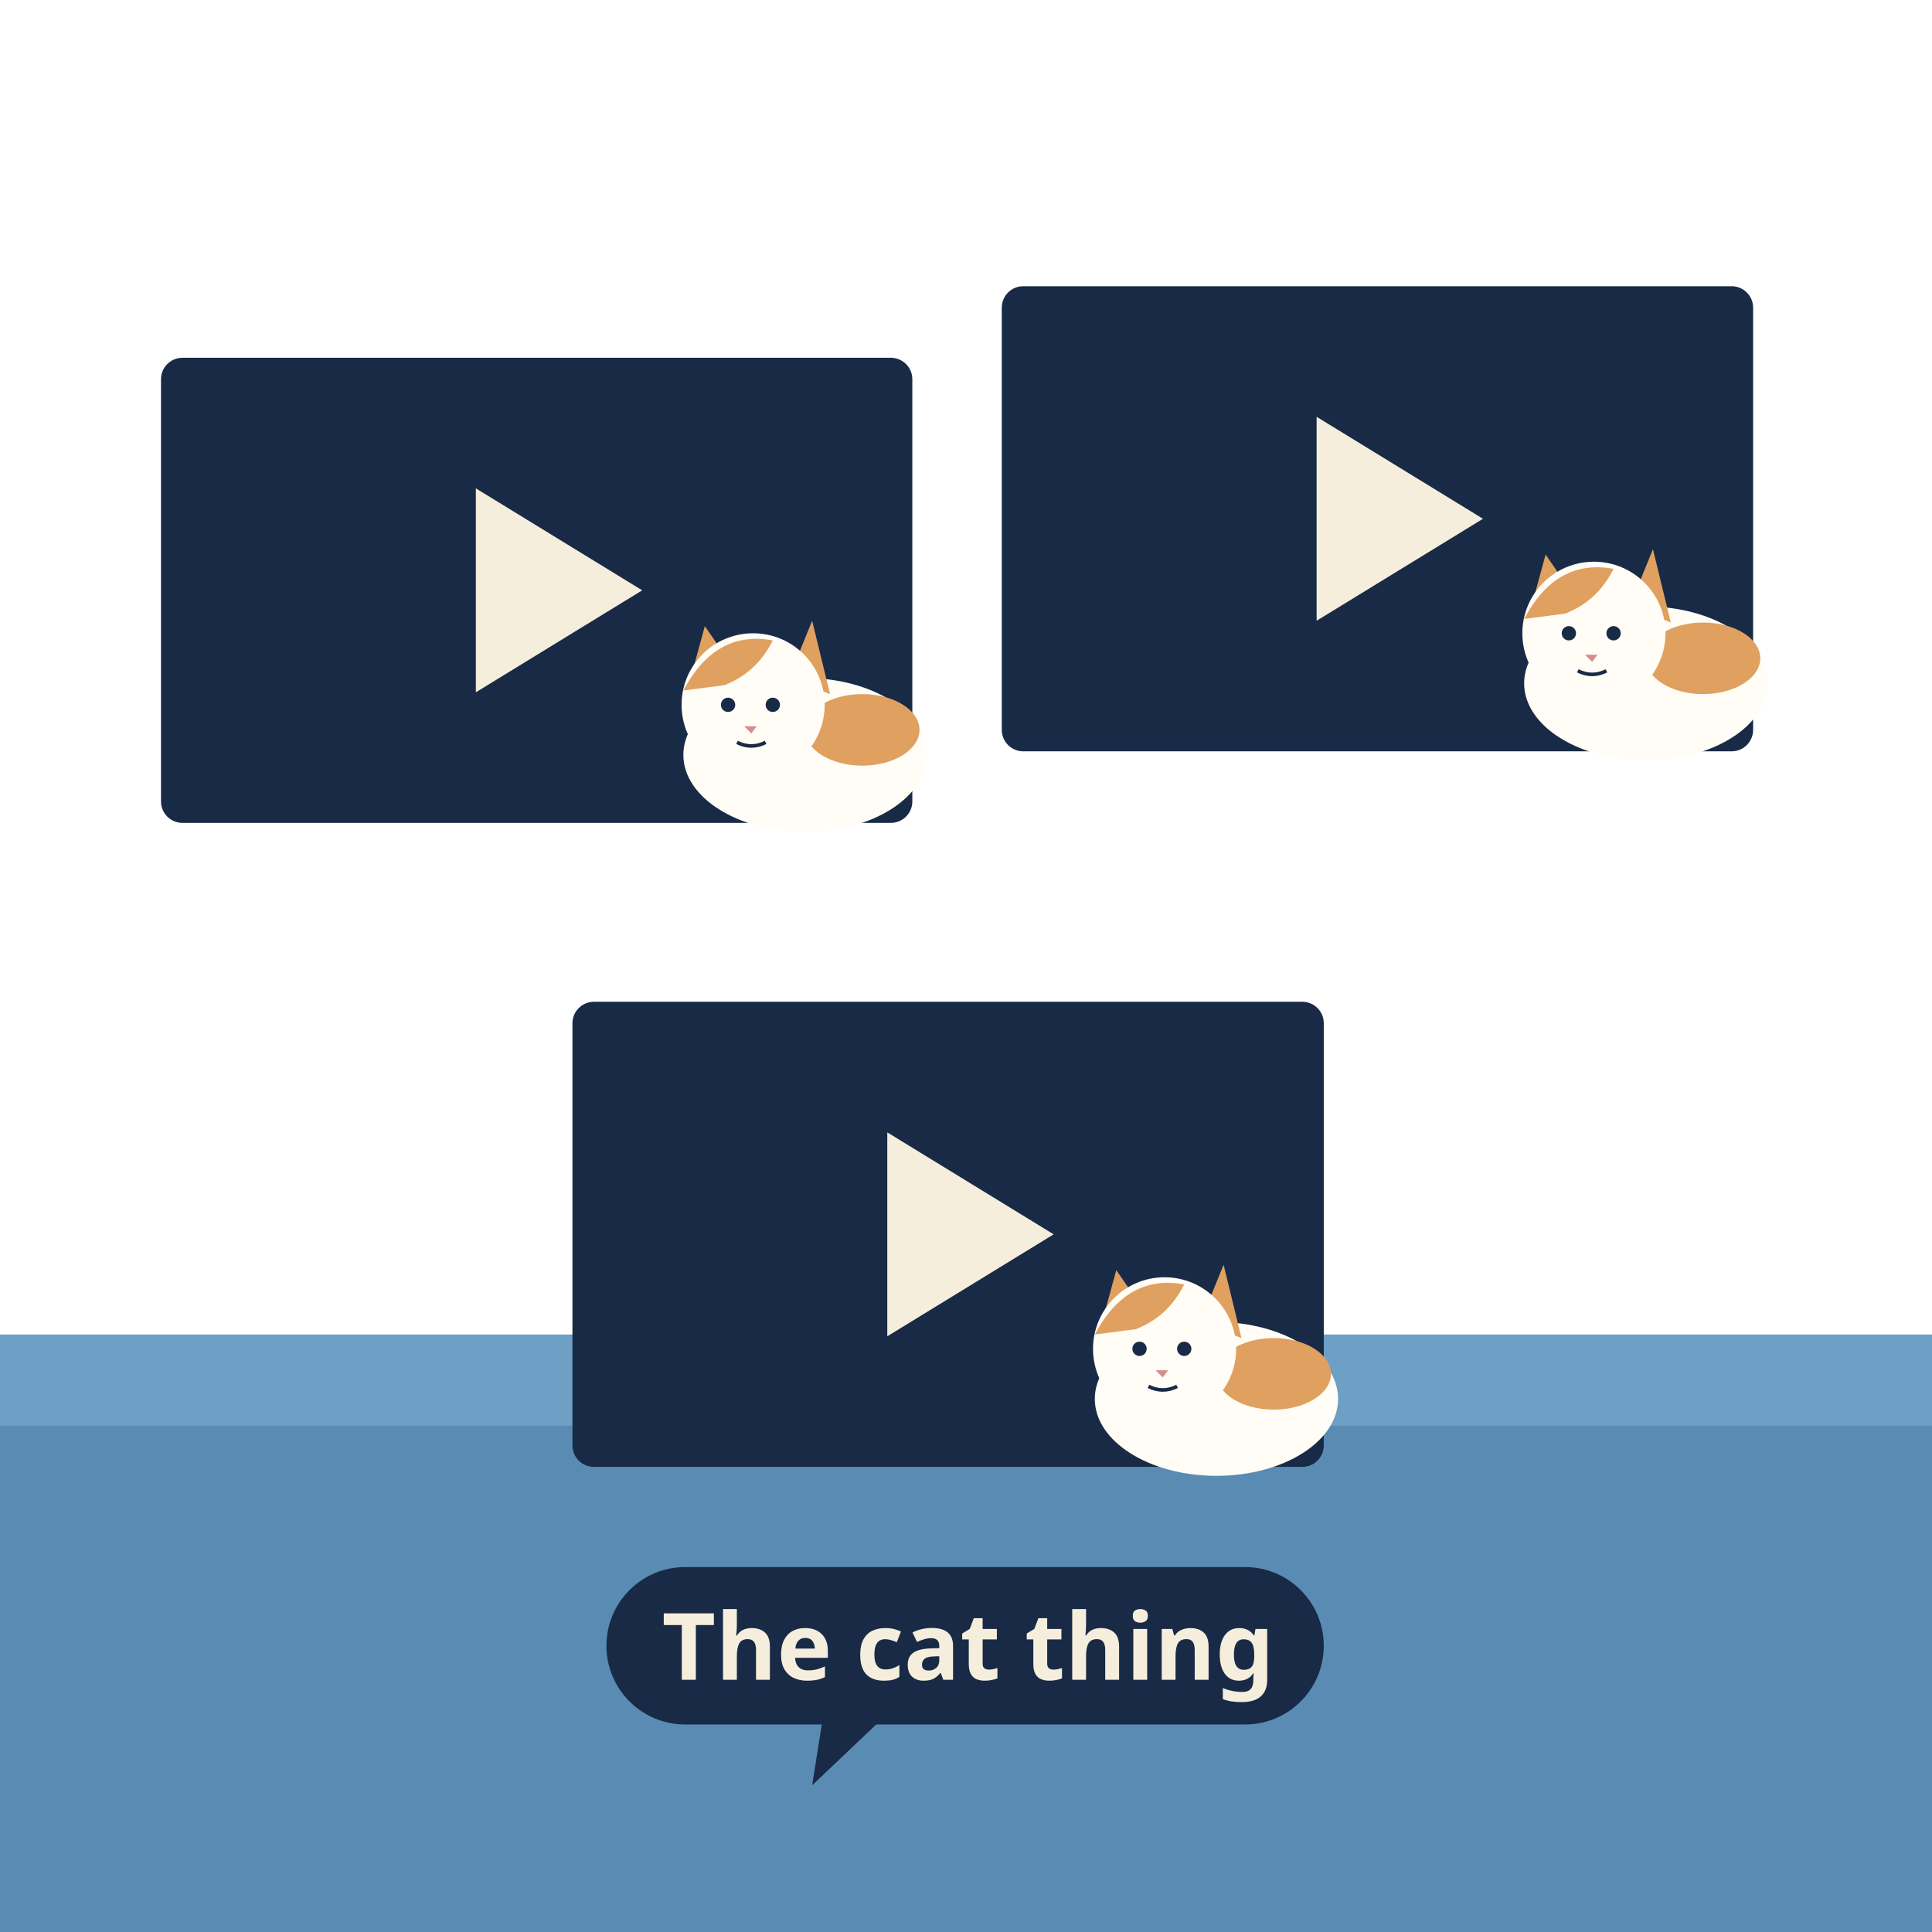
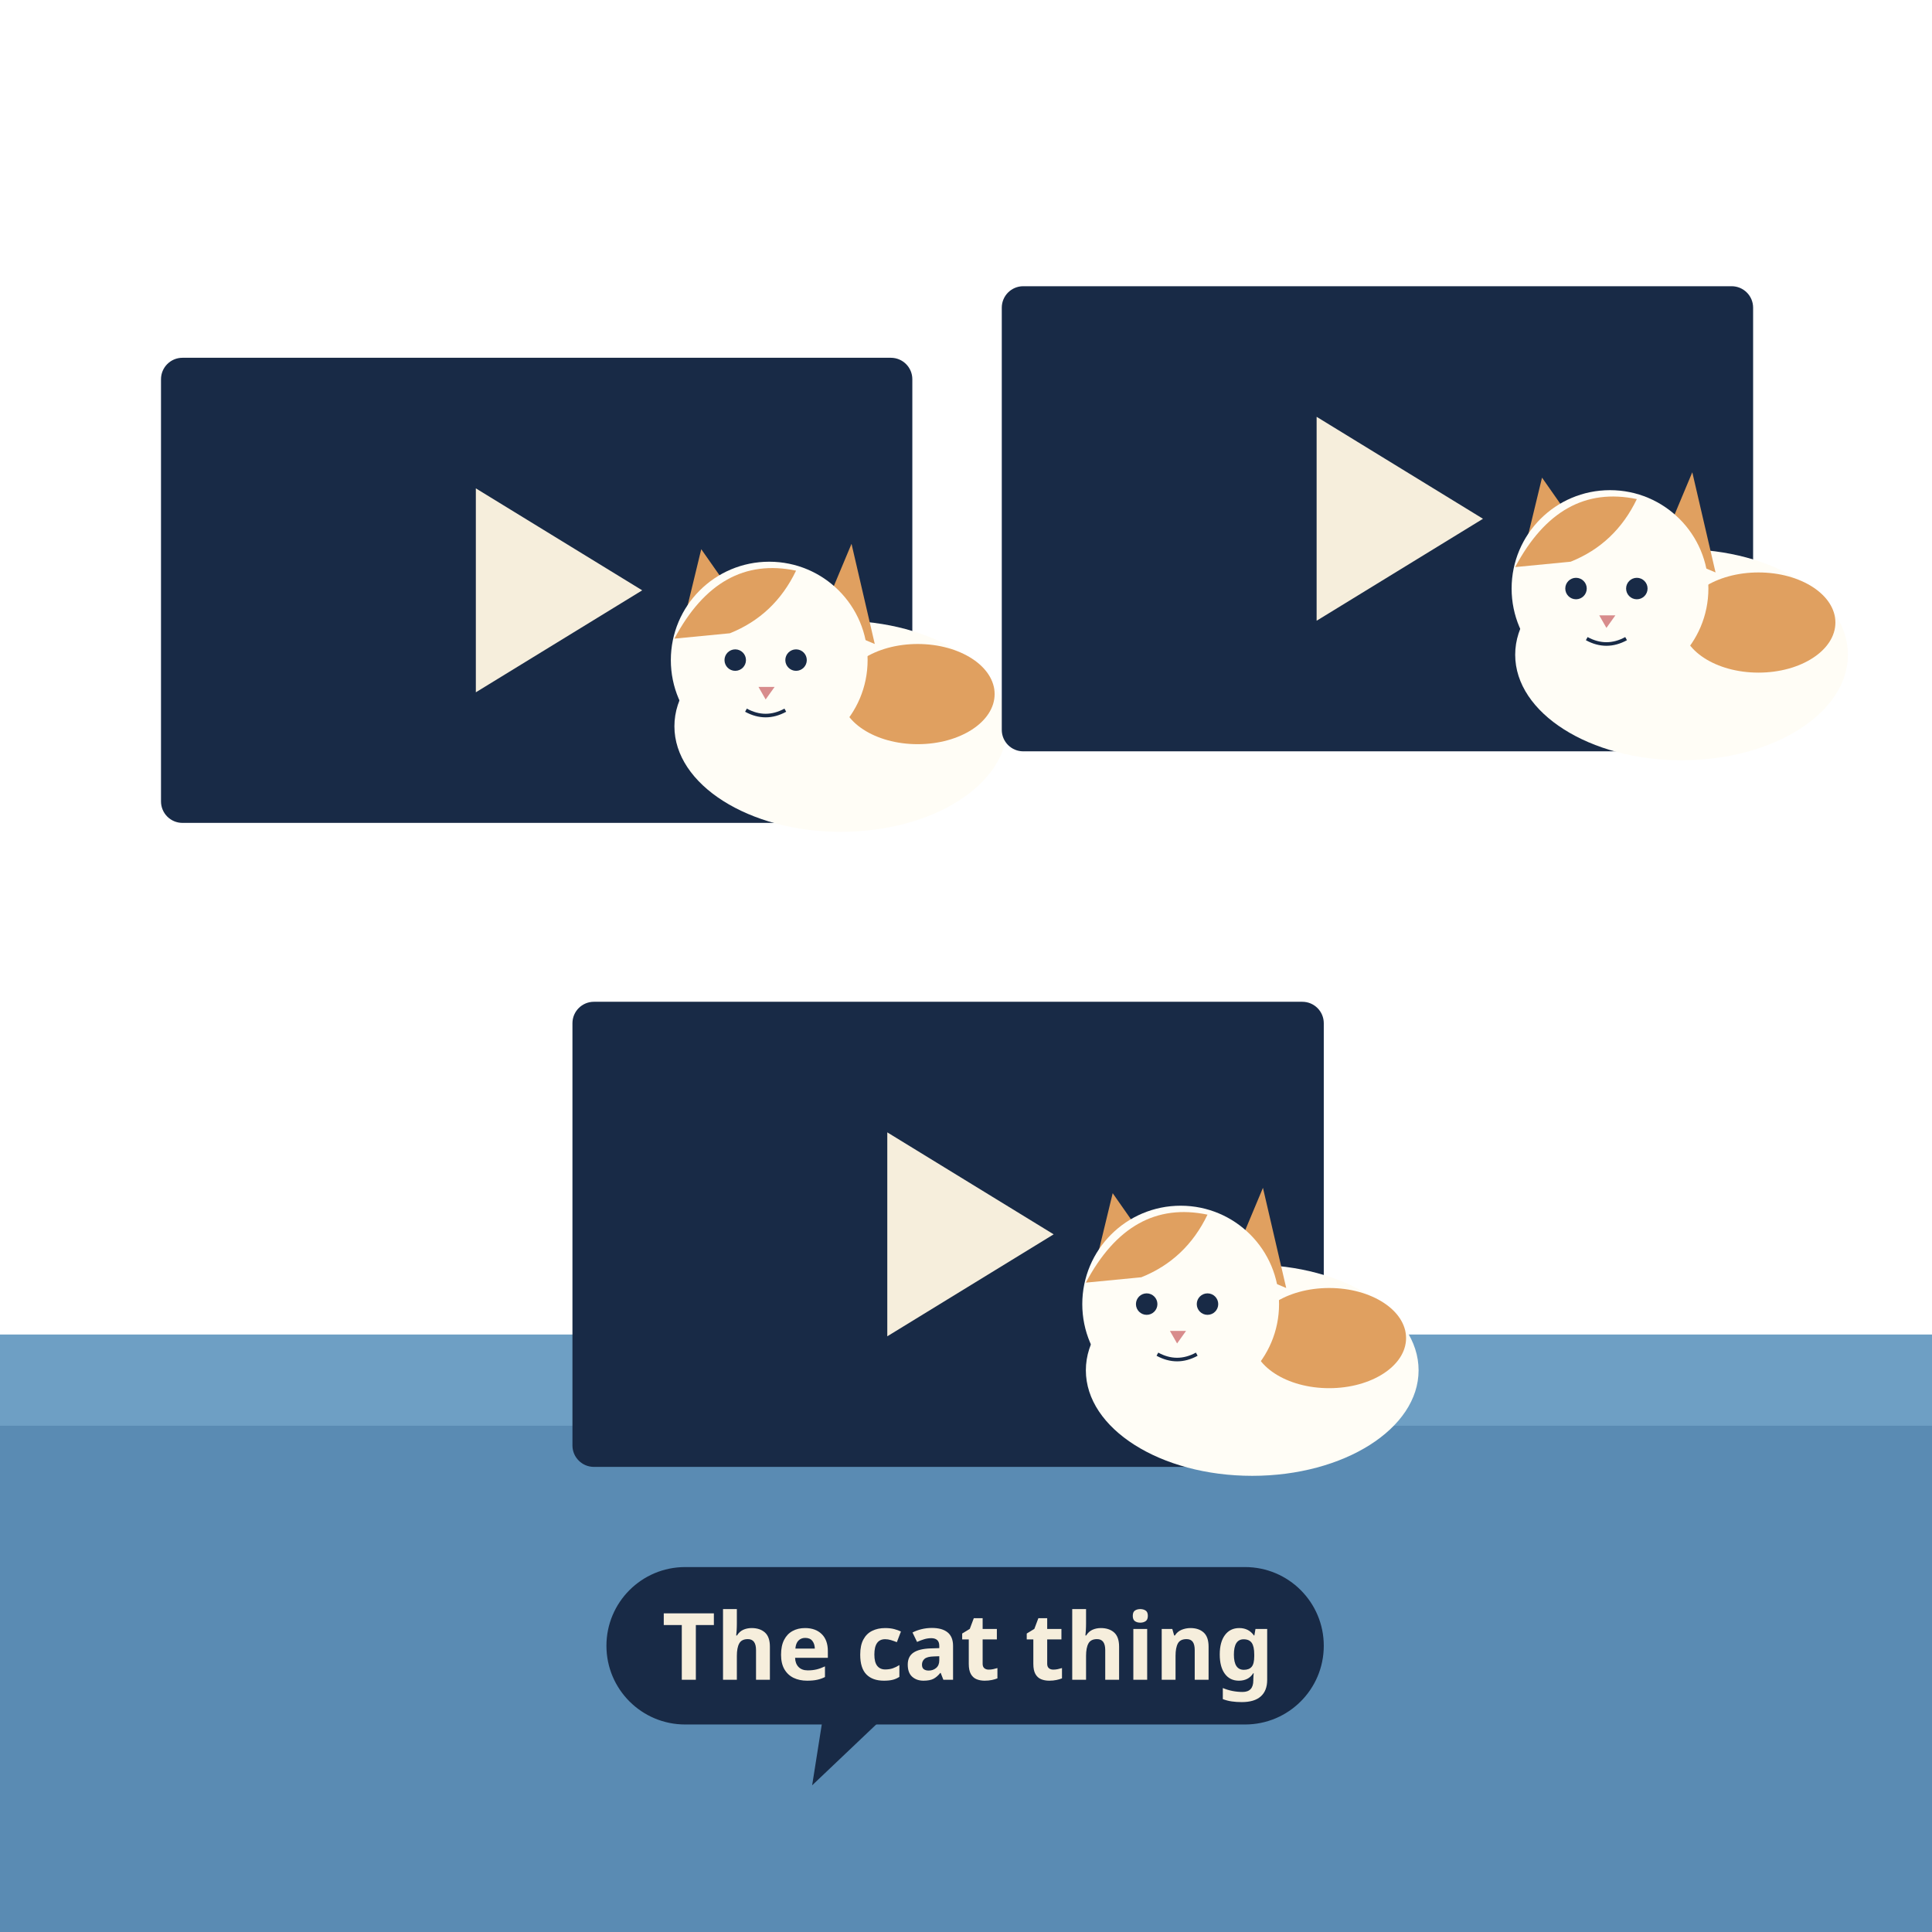
<svg xmlns="http://www.w3.org/2000/svg" data-bg-boil="0.5" data-jitter="1.0" width="1080" height="1080" viewBox="0 0 1080 1080" data-bg="#8CBDDC" data-finish="cut" data-variants="3" data-border="0" data-zoom="1,0,0" data-dur="4.6">
  <g id="floor" data-static="1">
    <rect x="-40" y="746" width="1160" height="380" fill="#6E9FC4" />
    <rect x="-40" y="797" width="1160" height="330" fill="#5A8BB3" />
  </g>
  <g id="v0" data-show="0.30,5.60" data-pivot="300,460" data-deg="2" data-freq="0.7" data-shape="sine">
    <rect x="90" y="200" width="420" height="260" rx="12" fill="#182A46" />
    <path d="M266 273 L359 330 L266 387Z" fill="#F6EEDC" />
  </g>
  <g id="c0" data-show="2.90,5.60" data-pivot="420,462" data-deg="4" data-freq="1.2" data-shape="sine">
-     <ellipse cx="450" cy="422" rx="68" ry="43" fill="#FFFDF6" />
-     <ellipse cx="482" cy="408" rx="32" ry="20" fill="#E0A060" />
-     <path d="M382 394 L394 350 L414 379Z" fill="#E0A060" />
-     <path d="M441 379 L454 347 L464 388Z" fill="#E0A060" />
-     <circle cx="421" cy="394" r="40" fill="#FFFDF6" />
-     <path d="M382 386 Q400 352 432 358 Q423 376 405 383Z" fill="#E0A060" />
-     <circle cx="407" cy="394" r="4" fill="#182A46" />
-     <circle cx="432" cy="394" r="4" fill="#182A46" />
-     <path d="M416 406 L423 406 L420 410Z" fill="#D88C8C" />
-     <path d="M412 415 Q420 419 428 415" stroke="#182A46" stroke-width="2" fill="none" />
+     <ellipse cx="470" cy="406" rx="93" ry="59" fill="#FFFDF6" />
+     <ellipse cx="513" cy="388" rx="43" ry="28" fill="#E0A060" />
+     <path d="M377 369 L392 307 L420 347Z" fill="#E0A060" />
+     <path d="M458 347 L476 304 L489 360Z" fill="#E0A060" />
+     <circle cx="430" cy="369" r="55" fill="#FFFDF6" />
+     <path d="M377 357 Q402 310 445 319 Q433 344 408 354Z" fill="#E0A060" />
+     <circle cx="411" cy="369" r="6" fill="#182A46" />
+     <circle cx="445" cy="369" r="6" fill="#182A46" />
+     <path d="M424 384 L433 384 L428 391Z" fill="#D88C8C" />
+     <path d="M417 397 Q428 403 439 397" stroke="#182A46" stroke-width="2" fill="none" />
  </g>
  <g id="v1" data-show="0.80,5.60" data-pivot="770,420" data-deg="2" data-freq="0.7" data-shape="sine">
    <rect x="560" y="160" width="420" height="260" rx="12" fill="#182A46" />
    <path d="M736 233 L829 290 L736 347Z" fill="#F6EEDC" />
  </g>
  <g id="c1" data-show="3.30,5.60" data-pivot="890,422" data-deg="4" data-freq="1.2" data-shape="sine">
-     <ellipse cx="920" cy="382" rx="68" ry="43" fill="#FFFDF6" />
-     <ellipse cx="952" cy="368" rx="32" ry="20" fill="#E0A060" />
-     <path d="M852 354 L864 310 L884 339Z" fill="#E0A060" />
-     <path d="M911 339 L924 307 L934 348Z" fill="#E0A060" />
-     <circle cx="891" cy="354" r="40" fill="#FFFDF6" />
-     <path d="M852 346 Q870 312 902 318 Q893 336 875 343Z" fill="#E0A060" />
-     <circle cx="877" cy="354" r="4" fill="#182A46" />
-     <circle cx="902" cy="354" r="4" fill="#182A46" />
-     <path d="M886 366 L893 366 L890 370Z" fill="#D88C8C" />
-     <path d="M882 375 Q890 379 898 375" stroke="#182A46" stroke-width="2" fill="none" />
+     <ellipse cx="940" cy="366" rx="93" ry="59" fill="#FFFDF6" />
+     <ellipse cx="983" cy="348" rx="43" ry="28" fill="#E0A060" />
+     <path d="M847 329 L862 267 L890 307Z" fill="#E0A060" />
+     <path d="M928 307 L946 264 L959 320Z" fill="#E0A060" />
+     <circle cx="900" cy="329" r="55" fill="#FFFDF6" />
+     <path d="M847 317 Q872 270 915 279 Q903 304 878 314Z" fill="#E0A060" />
+     <circle cx="881" cy="329" r="6" fill="#182A46" />
+     <circle cx="915" cy="329" r="6" fill="#182A46" />
+     <path d="M894 344 L903 344 L898 351Z" fill="#D88C8C" />
+     <path d="M887 357 Q898 363 909 357" stroke="#182A46" stroke-width="2" fill="none" />
  </g>
  <g id="v2" data-show="1.30,5.60" data-pivot="530,820" data-deg="2" data-freq="0.7" data-shape="sine">
    <rect x="320" y="560" width="420" height="260" rx="12" fill="#182A46" />
    <path d="M496 633 L589 690 L496 747Z" fill="#F6EEDC" />
  </g>
  <g id="c2" data-show="3.70,5.60" data-pivot="650,822" data-deg="4" data-freq="1.2" data-shape="sine">
-     <ellipse cx="680" cy="782" rx="68" ry="43" fill="#FFFDF6" />
-     <ellipse cx="712" cy="768" rx="32" ry="20" fill="#E0A060" />
-     <path d="M612 754 L624 710 L644 739Z" fill="#E0A060" />
-     <path d="M671 739 L684 707 L694 748Z" fill="#E0A060" />
-     <circle cx="651" cy="754" r="40" fill="#FFFDF6" />
-     <path d="M612 746 Q630 712 662 718 Q653 736 635 743Z" fill="#E0A060" />
-     <circle cx="637" cy="754" r="4" fill="#182A46" />
-     <circle cx="662" cy="754" r="4" fill="#182A46" />
-     <path d="M646 766 L653 766 L650 770Z" fill="#D88C8C" />
-     <path d="M642 775 Q650 779 658 775" stroke="#182A46" stroke-width="2" fill="none" />
+     <ellipse cx="700" cy="766" rx="93" ry="59" fill="#FFFDF6" />
+     <ellipse cx="743" cy="748" rx="43" ry="28" fill="#E0A060" />
+     <path d="M607 729 L622 667 L650 707Z" fill="#E0A060" />
+     <path d="M688 707 L706 664 L719 720Z" fill="#E0A060" />
+     <circle cx="660" cy="729" r="55" fill="#FFFDF6" />
+     <path d="M607 717 Q632 670 675 679 Q663 704 638 714Z" fill="#E0A060" />
+     <circle cx="641" cy="729" r="6" fill="#182A46" />
+     <circle cx="675" cy="729" r="6" fill="#182A46" />
+     <path d="M654 744 L663 744 L658 751Z" fill="#D88C8C" />
+     <path d="M647 757 Q658 763 669 757" stroke="#182A46" stroke-width="2" fill="none" />
  </g>
  <g id="q" data-show="1.00,5.60" data-pivot="540,964" data-deg="4" data-freq="1.1" data-shape="sine">
    <rect x="339" y="876" width="401" height="88" rx="44" fill="#182A46" />
    <path d="M460 960 L494 960 L454 998Z" fill="#182A46" />
    <text x="370" y="939" font-family="Libre Franklin" font-weight="800" font-size="52" fill="#F6EEDC">The cat thing</text>
  </g>
</svg>
